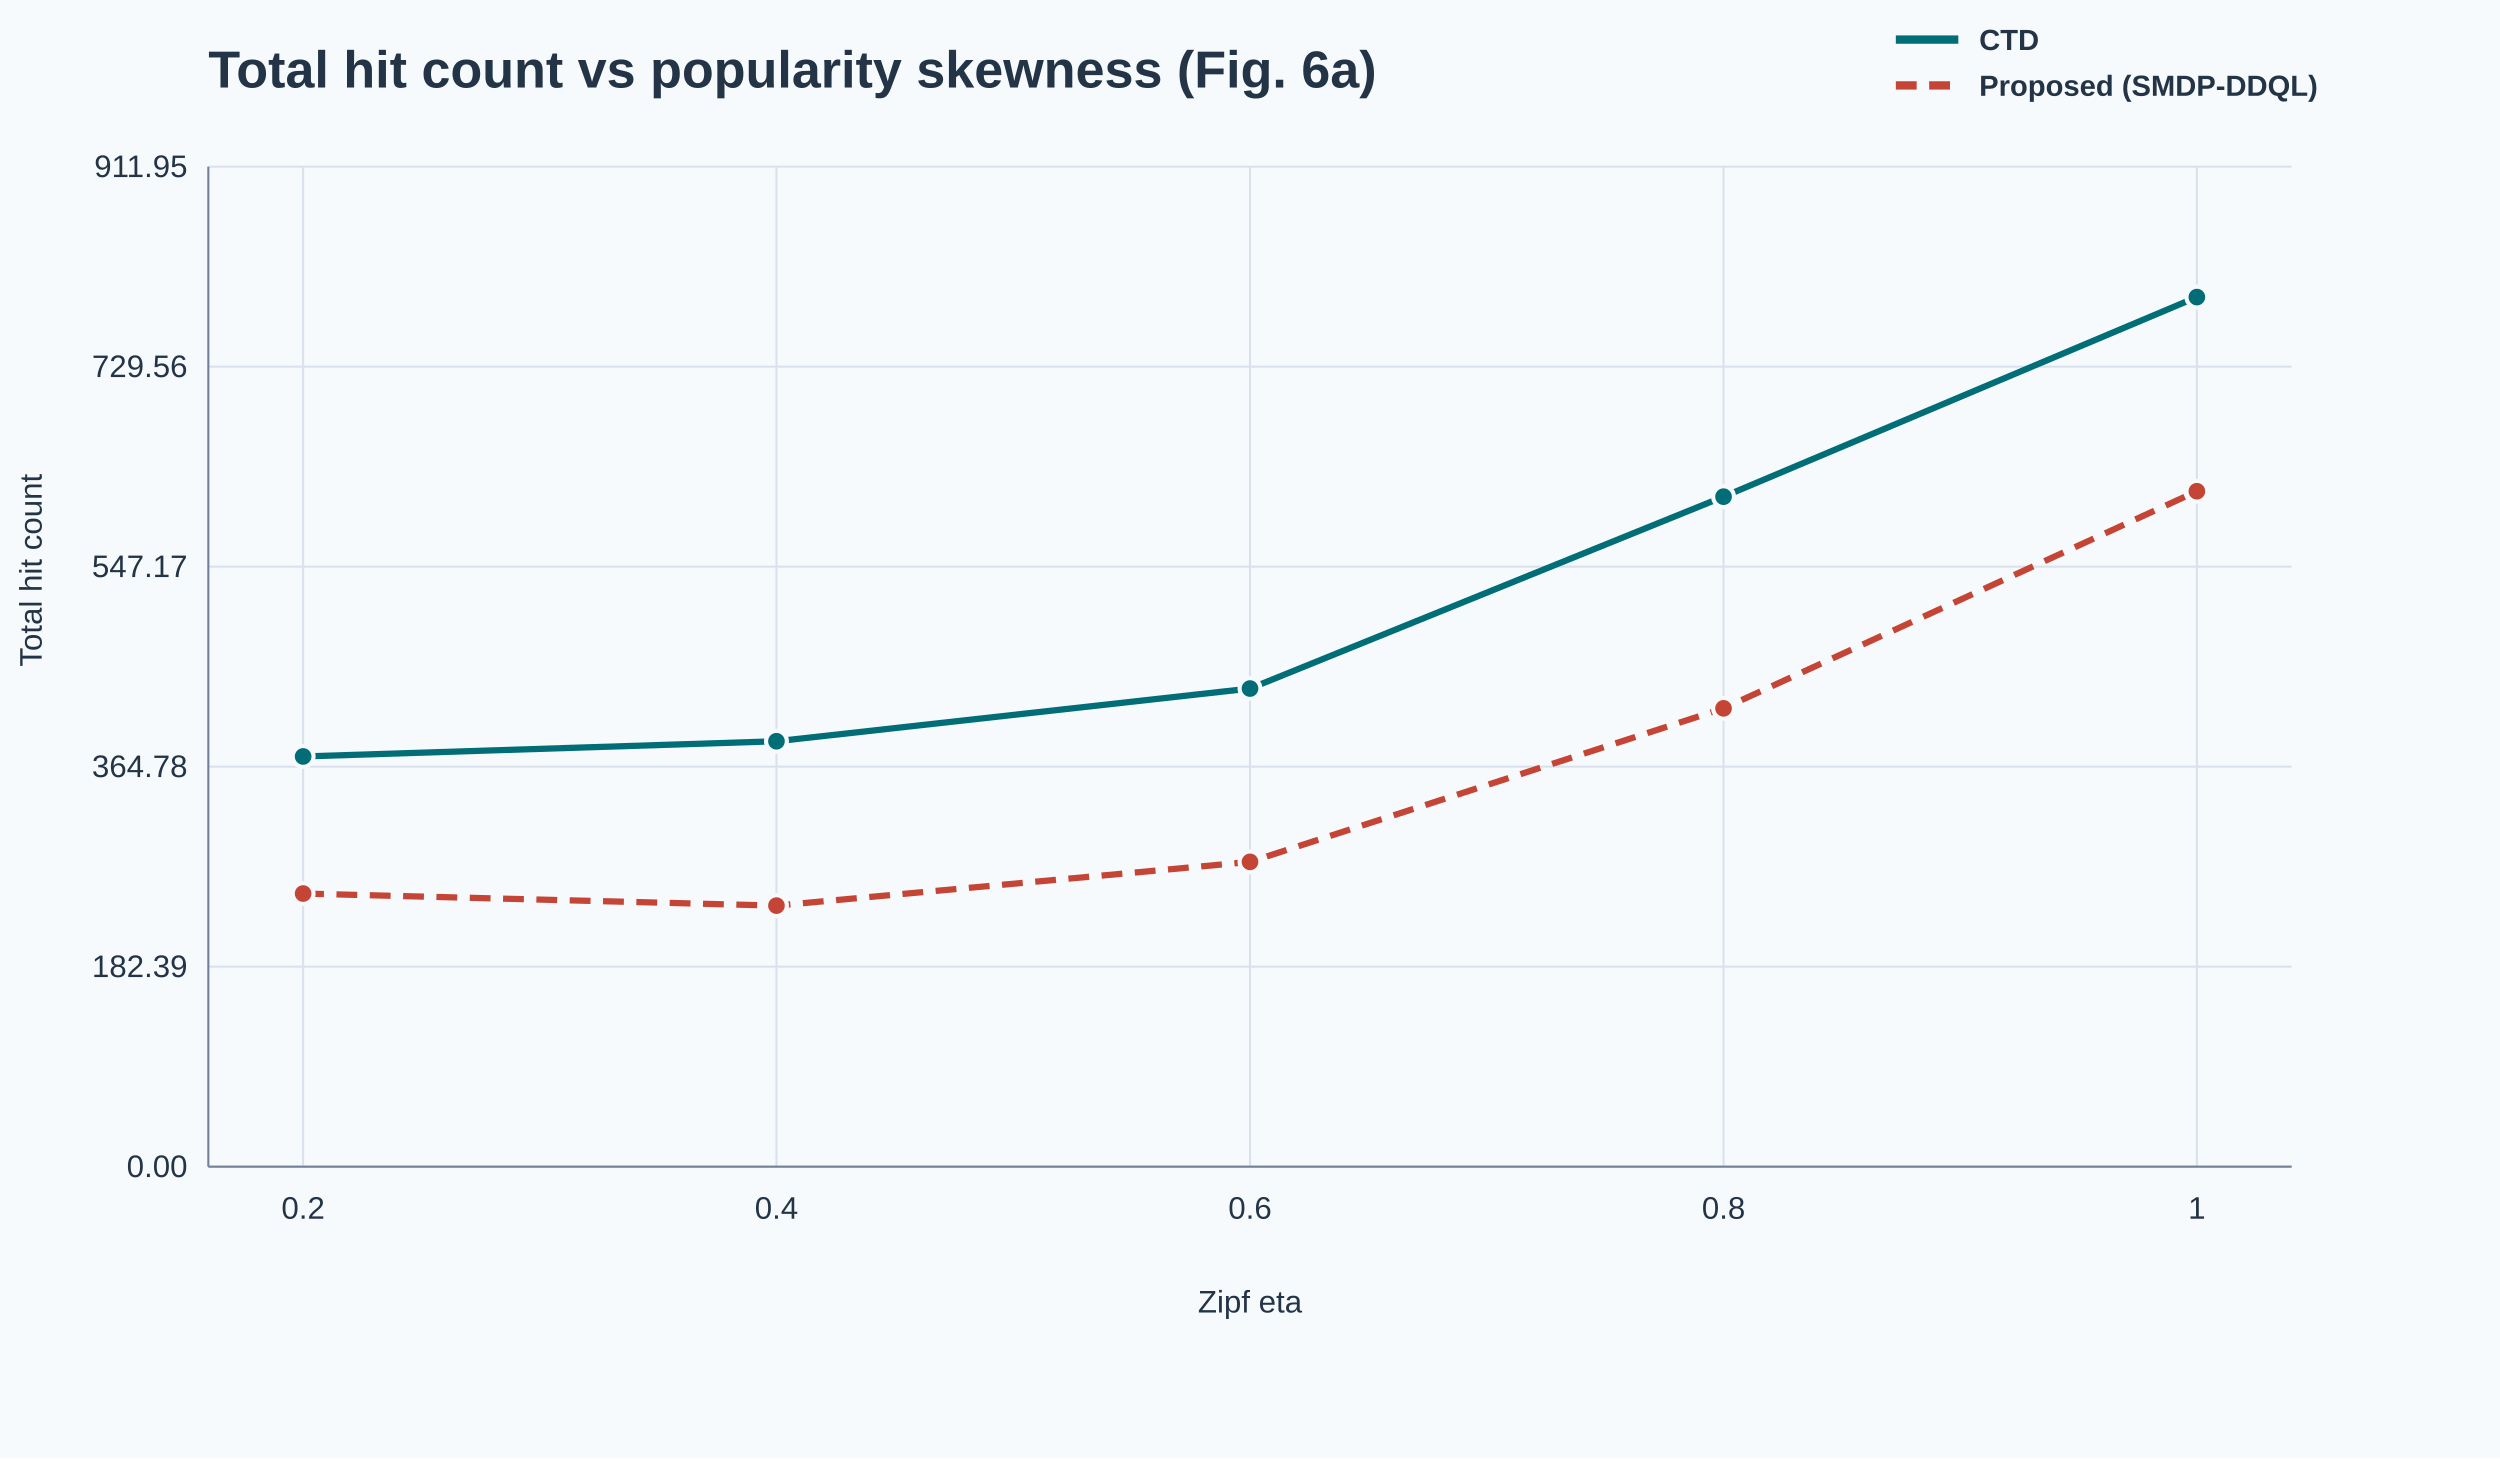
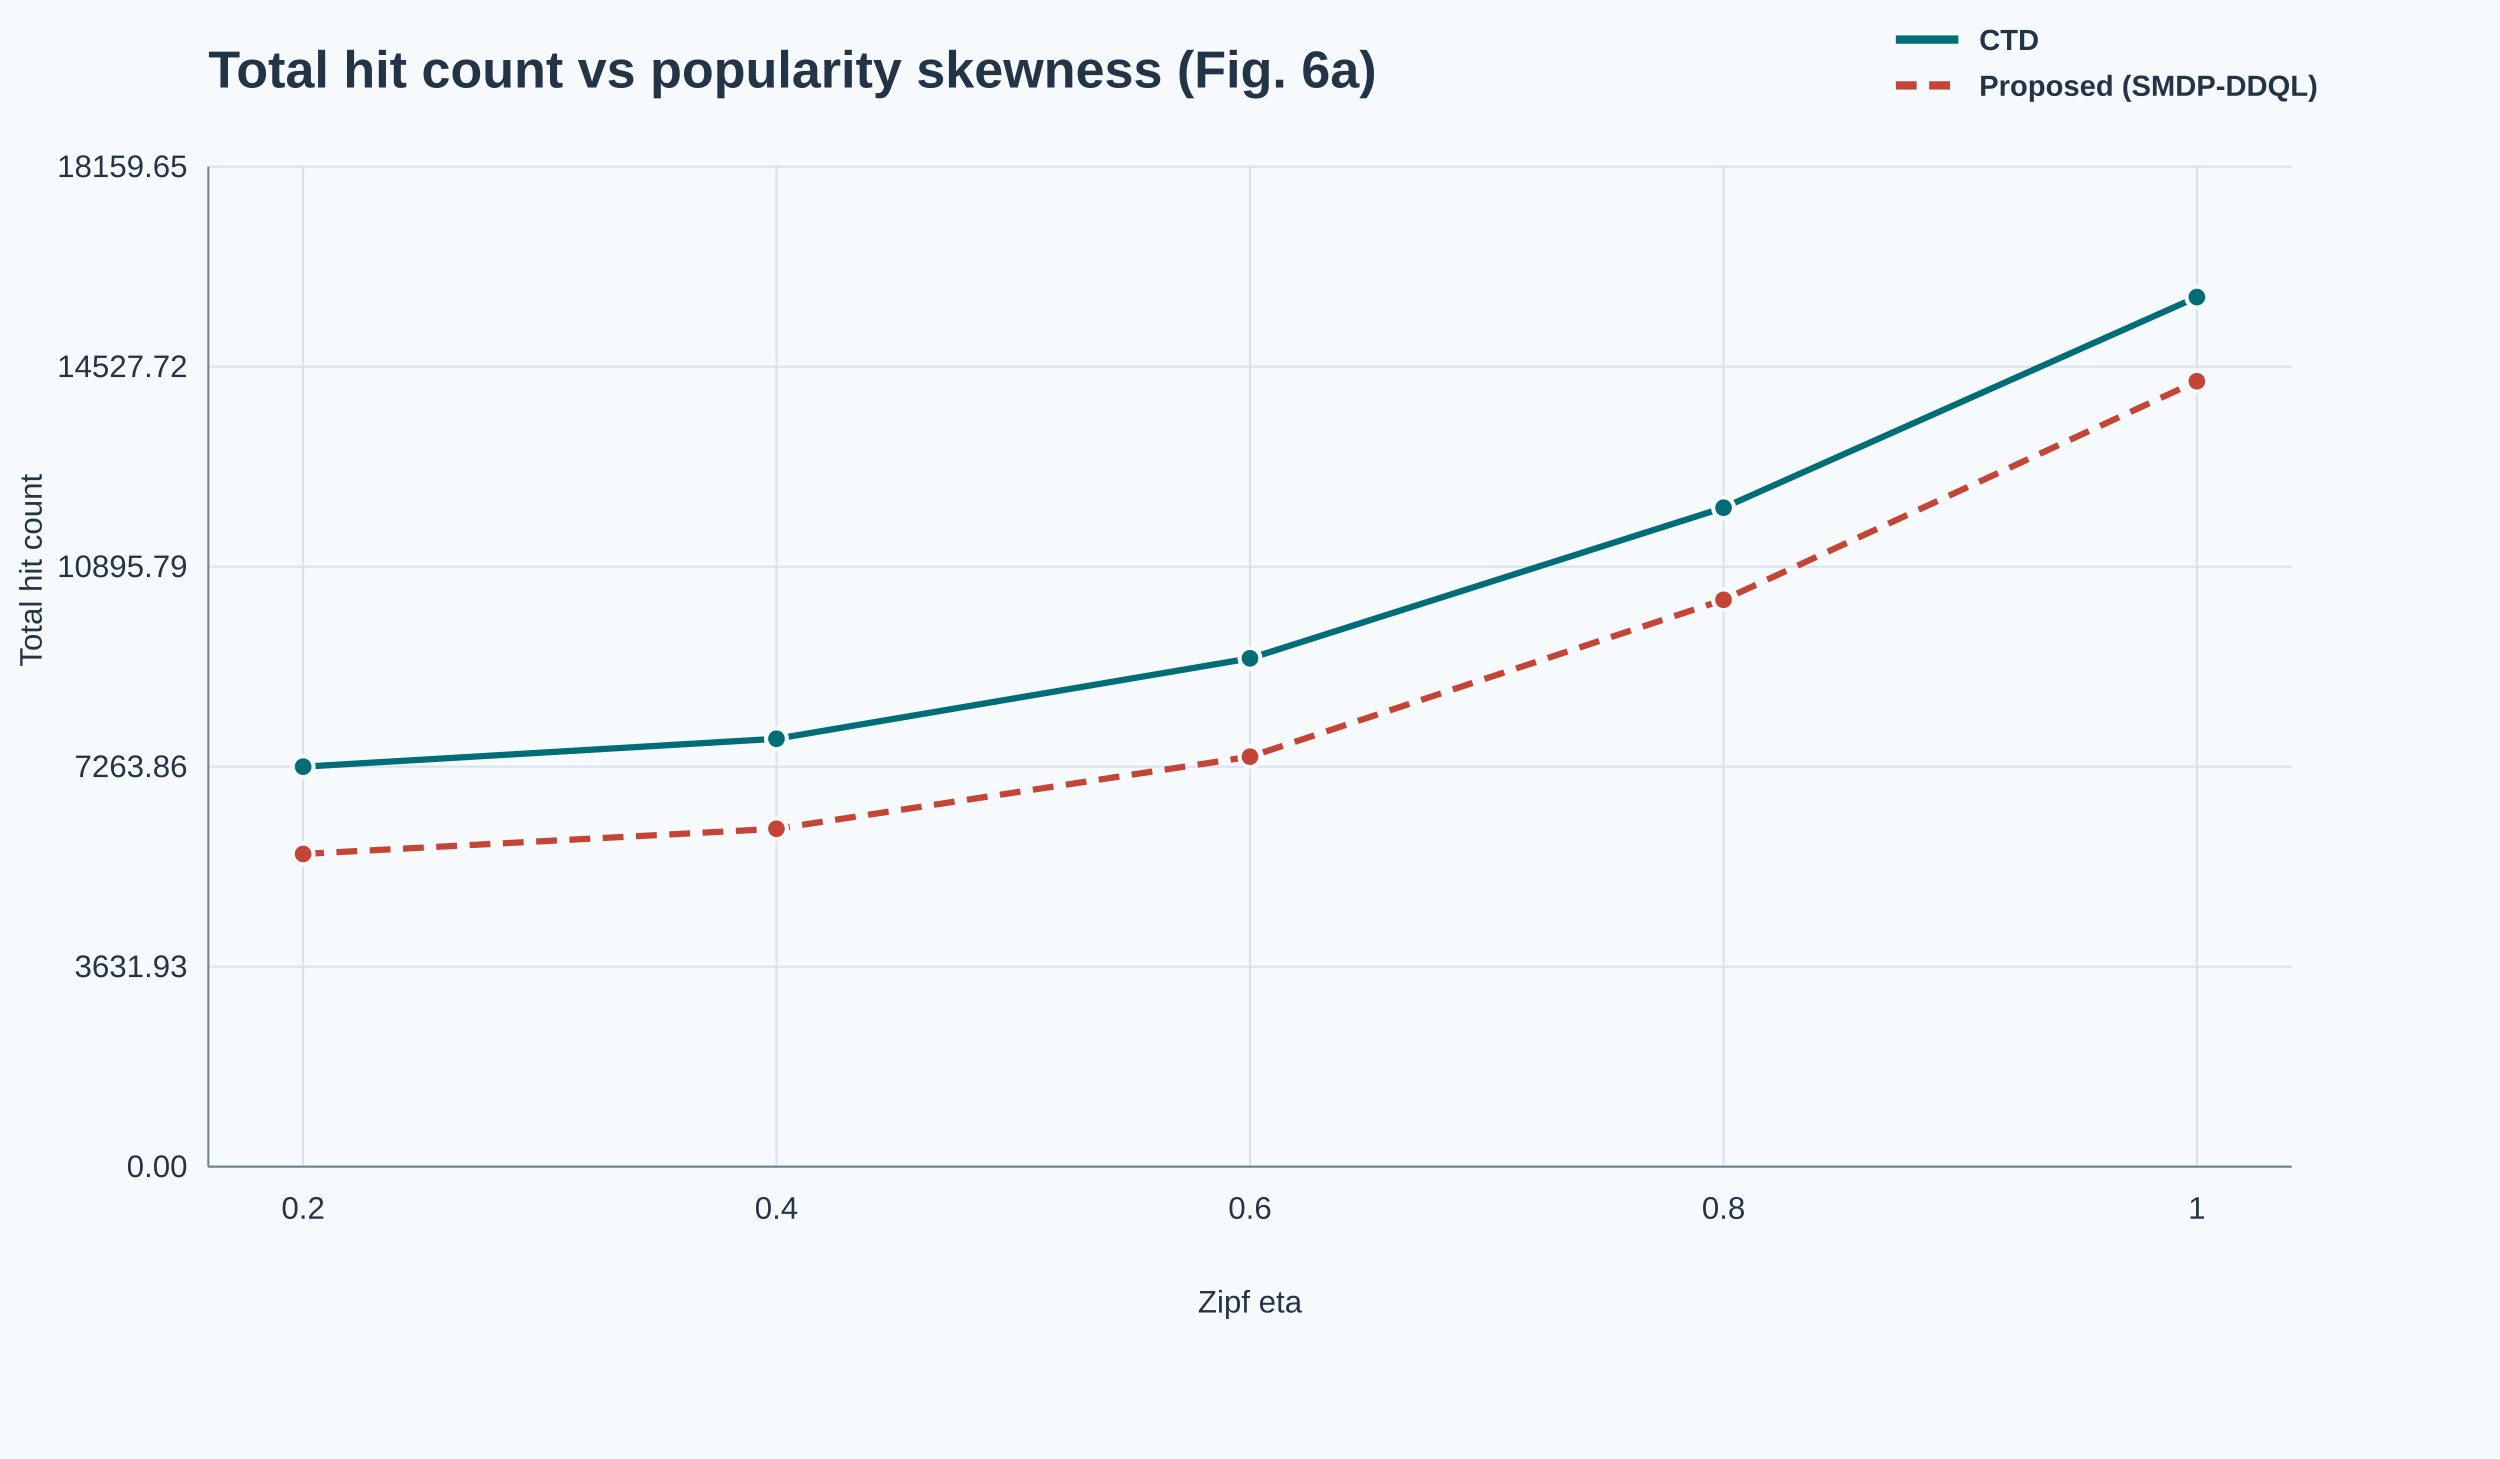
<svg xmlns="http://www.w3.org/2000/svg" width="1200" height="700" viewBox="0 0 1200 700">
  <style>text{font-family:Segoe UI,Arial,sans-serif;fill:#243447}.title{font-size:25px;font-weight:600}.label{font-size:15px}.legend{font-size:14px;font-weight:600}.grid{stroke:#d9e2ec}.axis{stroke:#718096}.line{fill:none;stroke-width:3}.point{stroke:#f7fafc;stroke-width:2}</style>
  <rect width="100%" height="100%" fill="#f7fafc" />
  <text x="100" y="42" class="title">Total hit count vs popularity skewness (Fig. 6a)</text>
  <text x="600" y="630" class="label" text-anchor="middle">Zipf eta</text>
  <text x="20" y="320" class="label" transform="rotate(-90 20 320)">Total hit count</text>
  <line x1="100" y1="560" x2="1100" y2="560" class="grid" />
  <text x="90" y="565" class="label" text-anchor="end">0.00</text>
  <line x1="100" y1="464" x2="1100" y2="464" class="grid" />
-   <text x="90" y="469" class="label" text-anchor="end">182.39</text>
+   <text x="90" y="469" class="label" text-anchor="end">3631.93</text>
  <line x1="100" y1="368" x2="1100" y2="368" class="grid" />
-   <text x="90" y="373" class="label" text-anchor="end">364.78</text>
+   <text x="90" y="373" class="label" text-anchor="end">7263.86</text>
  <line x1="100" y1="272" x2="1100" y2="272" class="grid" />
-   <text x="90" y="277" class="label" text-anchor="end">547.17</text>
+   <text x="90" y="277" class="label" text-anchor="end">10895.79</text>
  <line x1="100" y1="176" x2="1100" y2="176" class="grid" />
-   <text x="90" y="181" class="label" text-anchor="end">729.56</text>
+   <text x="90" y="181" class="label" text-anchor="end">14527.72</text>
  <line x1="100" y1="80" x2="1100" y2="80" class="grid" />
-   <text x="90" y="85" class="label" text-anchor="end">911.95</text>
+   <text x="90" y="85" class="label" text-anchor="end">18159.65</text>
  <line x1="145.5" y1="80" x2="145.5" y2="560" class="grid" />
  <text x="145.5" y="585" class="label" text-anchor="middle">0.2</text>
  <line x1="372.7" y1="80" x2="372.7" y2="560" class="grid" />
  <text x="372.7" y="585" class="label" text-anchor="middle">0.4</text>
  <line x1="600.0" y1="80" x2="600.0" y2="560" class="grid" />
  <text x="600.0" y="585" class="label" text-anchor="middle">0.6</text>
  <line x1="827.3" y1="80" x2="827.3" y2="560" class="grid" />
  <text x="827.3" y="585" class="label" text-anchor="middle">0.8</text>
  <line x1="1054.5" y1="80" x2="1054.5" y2="560" class="grid" />
  <text x="1054.5" y="585" class="label" text-anchor="middle">1</text>
-   <polyline points="145.5,363.1 372.7,355.8 600.0,330.5 827.3,238.4 1054.5,142.6" class="line" stroke="#006d77" stroke-dasharray="" />
+   <polyline points="145.5,368.0 372.7,354.6 600.0,316.0 827.3,243.7 1054.5,142.6" class="line" stroke="#006d77" stroke-dasharray="" />
  <line x1="910" y1="19" x2="940" y2="19" stroke="#006d77" stroke-width="4" stroke-dasharray="" />
  <text x="950" y="24" class="legend">CTD</text>
-   <circle cx="145.5" cy="363.1" r="5" fill="#006d77" class="point" />
-   <circle cx="372.7" cy="355.8" r="5" fill="#006d77" class="point" />
-   <circle cx="600.0" cy="330.5" r="5" fill="#006d77" class="point" />
-   <circle cx="827.3" cy="238.4" r="5" fill="#006d77" class="point" />
+   <circle cx="145.5" cy="368.0" r="5" fill="#006d77" class="point" />
+   <circle cx="372.7" cy="354.6" r="5" fill="#006d77" class="point" />
+   <circle cx="600.0" cy="316.0" r="5" fill="#006d77" class="point" />
+   <circle cx="827.3" cy="243.7" r="5" fill="#006d77" class="point" />
  <circle cx="1054.5" cy="142.6" r="5" fill="#006d77" class="point" />
-   <polyline points="145.5,428.9 372.7,434.7 600.0,413.7 827.3,340.0 1054.5,235.8" class="line" stroke="#c44536" stroke-dasharray="10 6" />
+   <polyline points="145.5,409.9 372.7,397.8 600.0,363.2 827.3,287.9 1054.5,183.0" class="line" stroke="#c44536" stroke-dasharray="10 6" />
  <line x1="910" y1="41" x2="940" y2="41" stroke="#c44536" stroke-width="4" stroke-dasharray="10 6" />
  <text x="950" y="46" class="legend">Proposed (SMDP-DDQL)</text>
-   <circle cx="145.5" cy="428.9" r="5" fill="#c44536" class="point" />
-   <circle cx="372.7" cy="434.7" r="5" fill="#c44536" class="point" />
-   <circle cx="600.0" cy="413.7" r="5" fill="#c44536" class="point" />
-   <circle cx="827.3" cy="340.0" r="5" fill="#c44536" class="point" />
-   <circle cx="1054.5" cy="235.8" r="5" fill="#c44536" class="point" />
+   <circle cx="145.5" cy="409.9" r="5" fill="#c44536" class="point" />
+   <circle cx="372.7" cy="397.8" r="5" fill="#c44536" class="point" />
+   <circle cx="600.0" cy="363.2" r="5" fill="#c44536" class="point" />
+   <circle cx="827.3" cy="287.9" r="5" fill="#c44536" class="point" />
+   <circle cx="1054.5" cy="183.0" r="5" fill="#c44536" class="point" />
  <line x1="100" y1="80" x2="100" y2="560" class="axis" />
  <line x1="100" y1="560" x2="1100" y2="560" class="axis" />
</svg>
